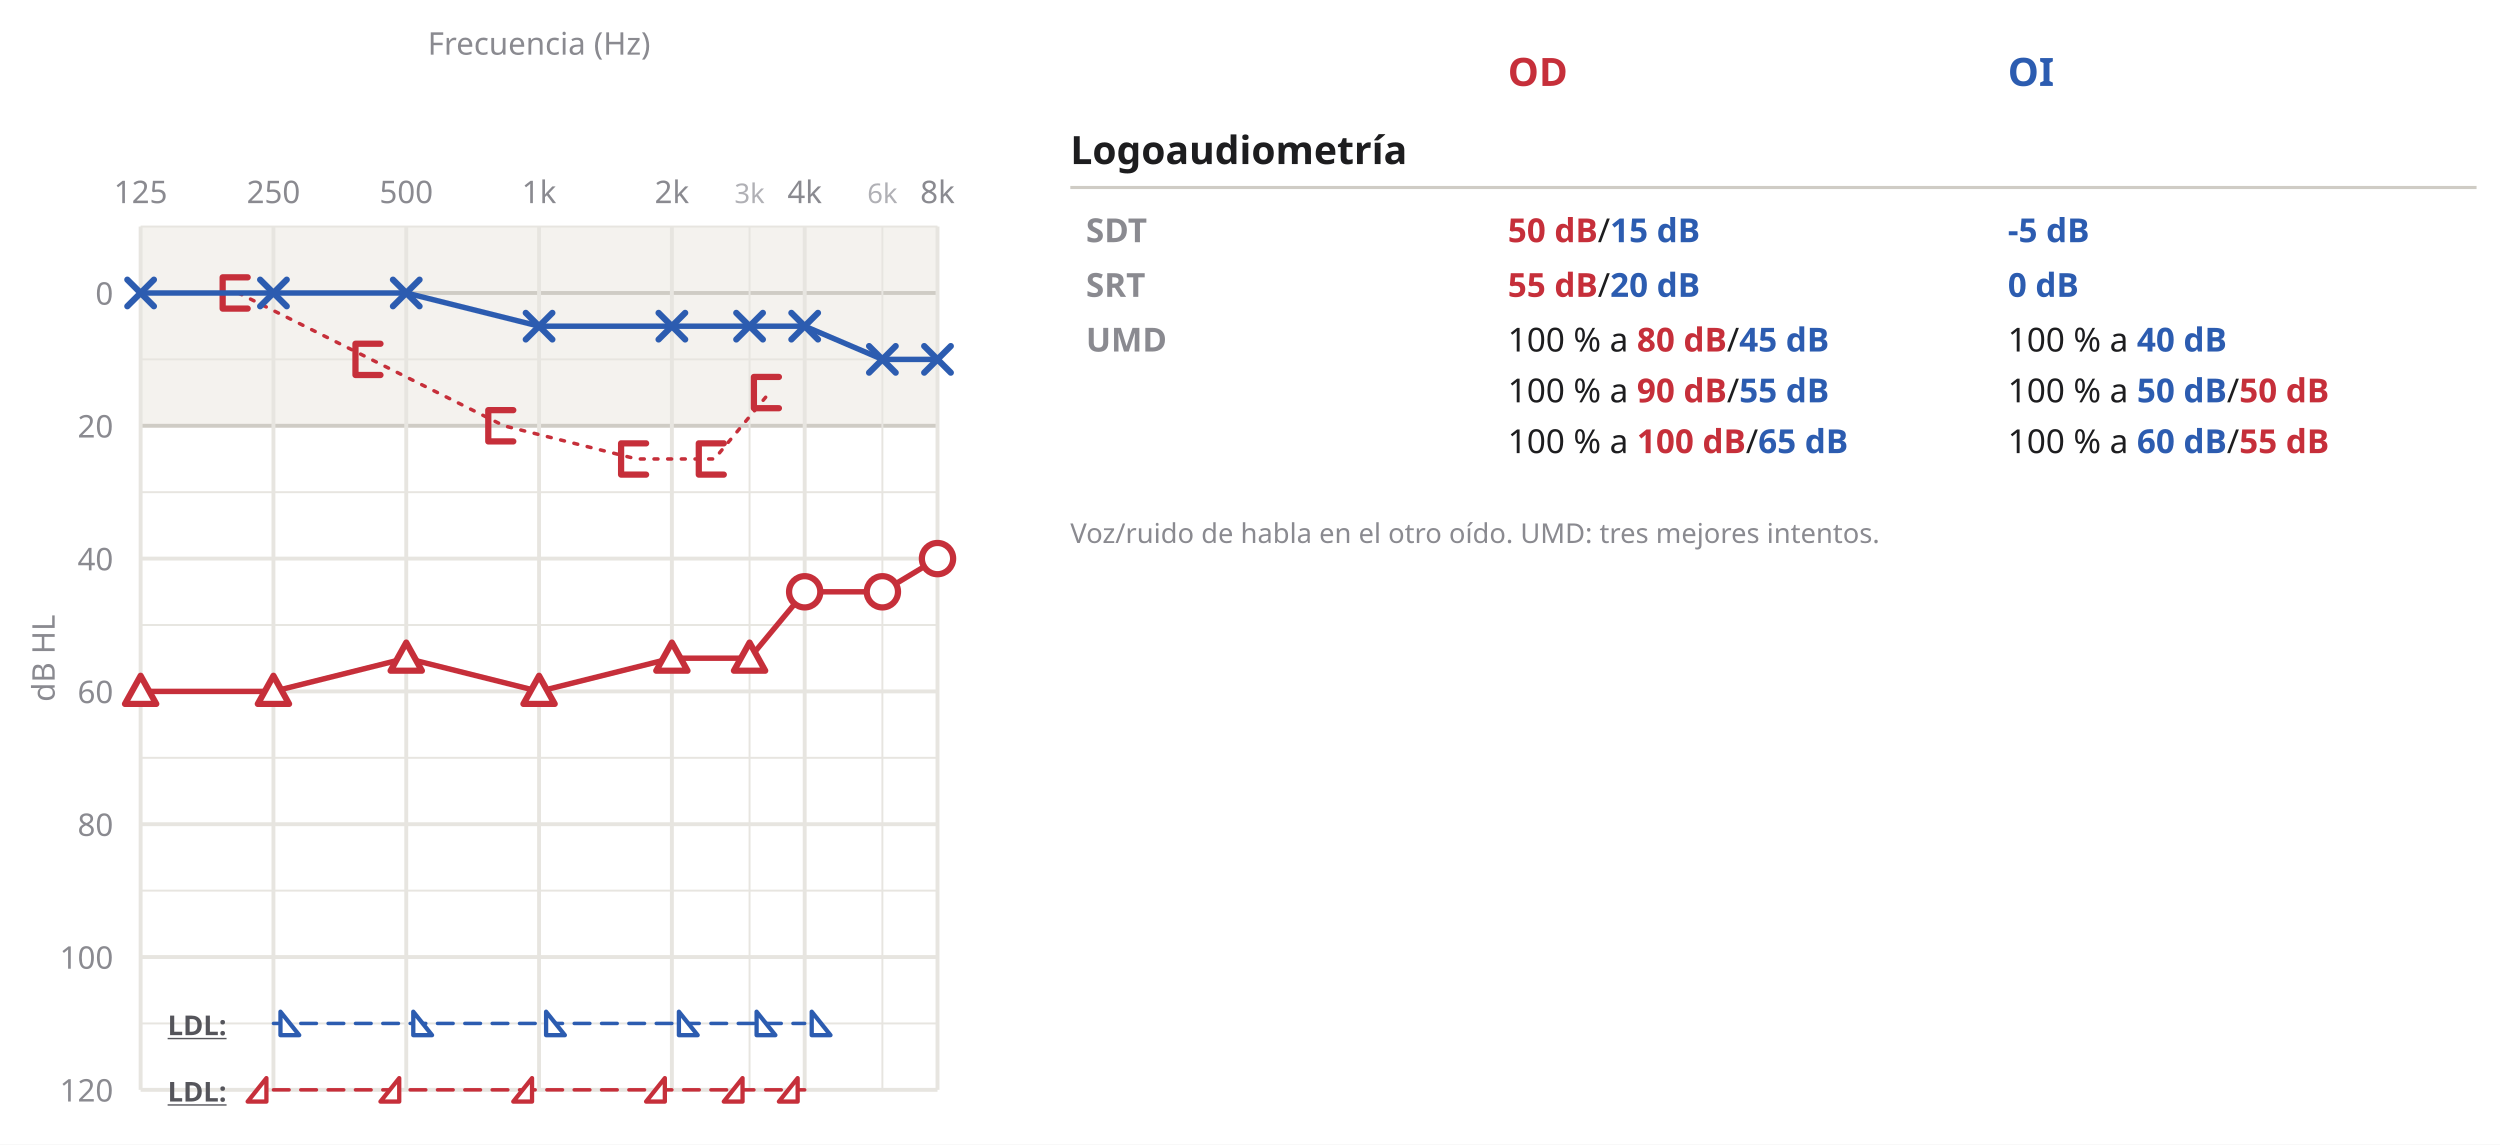
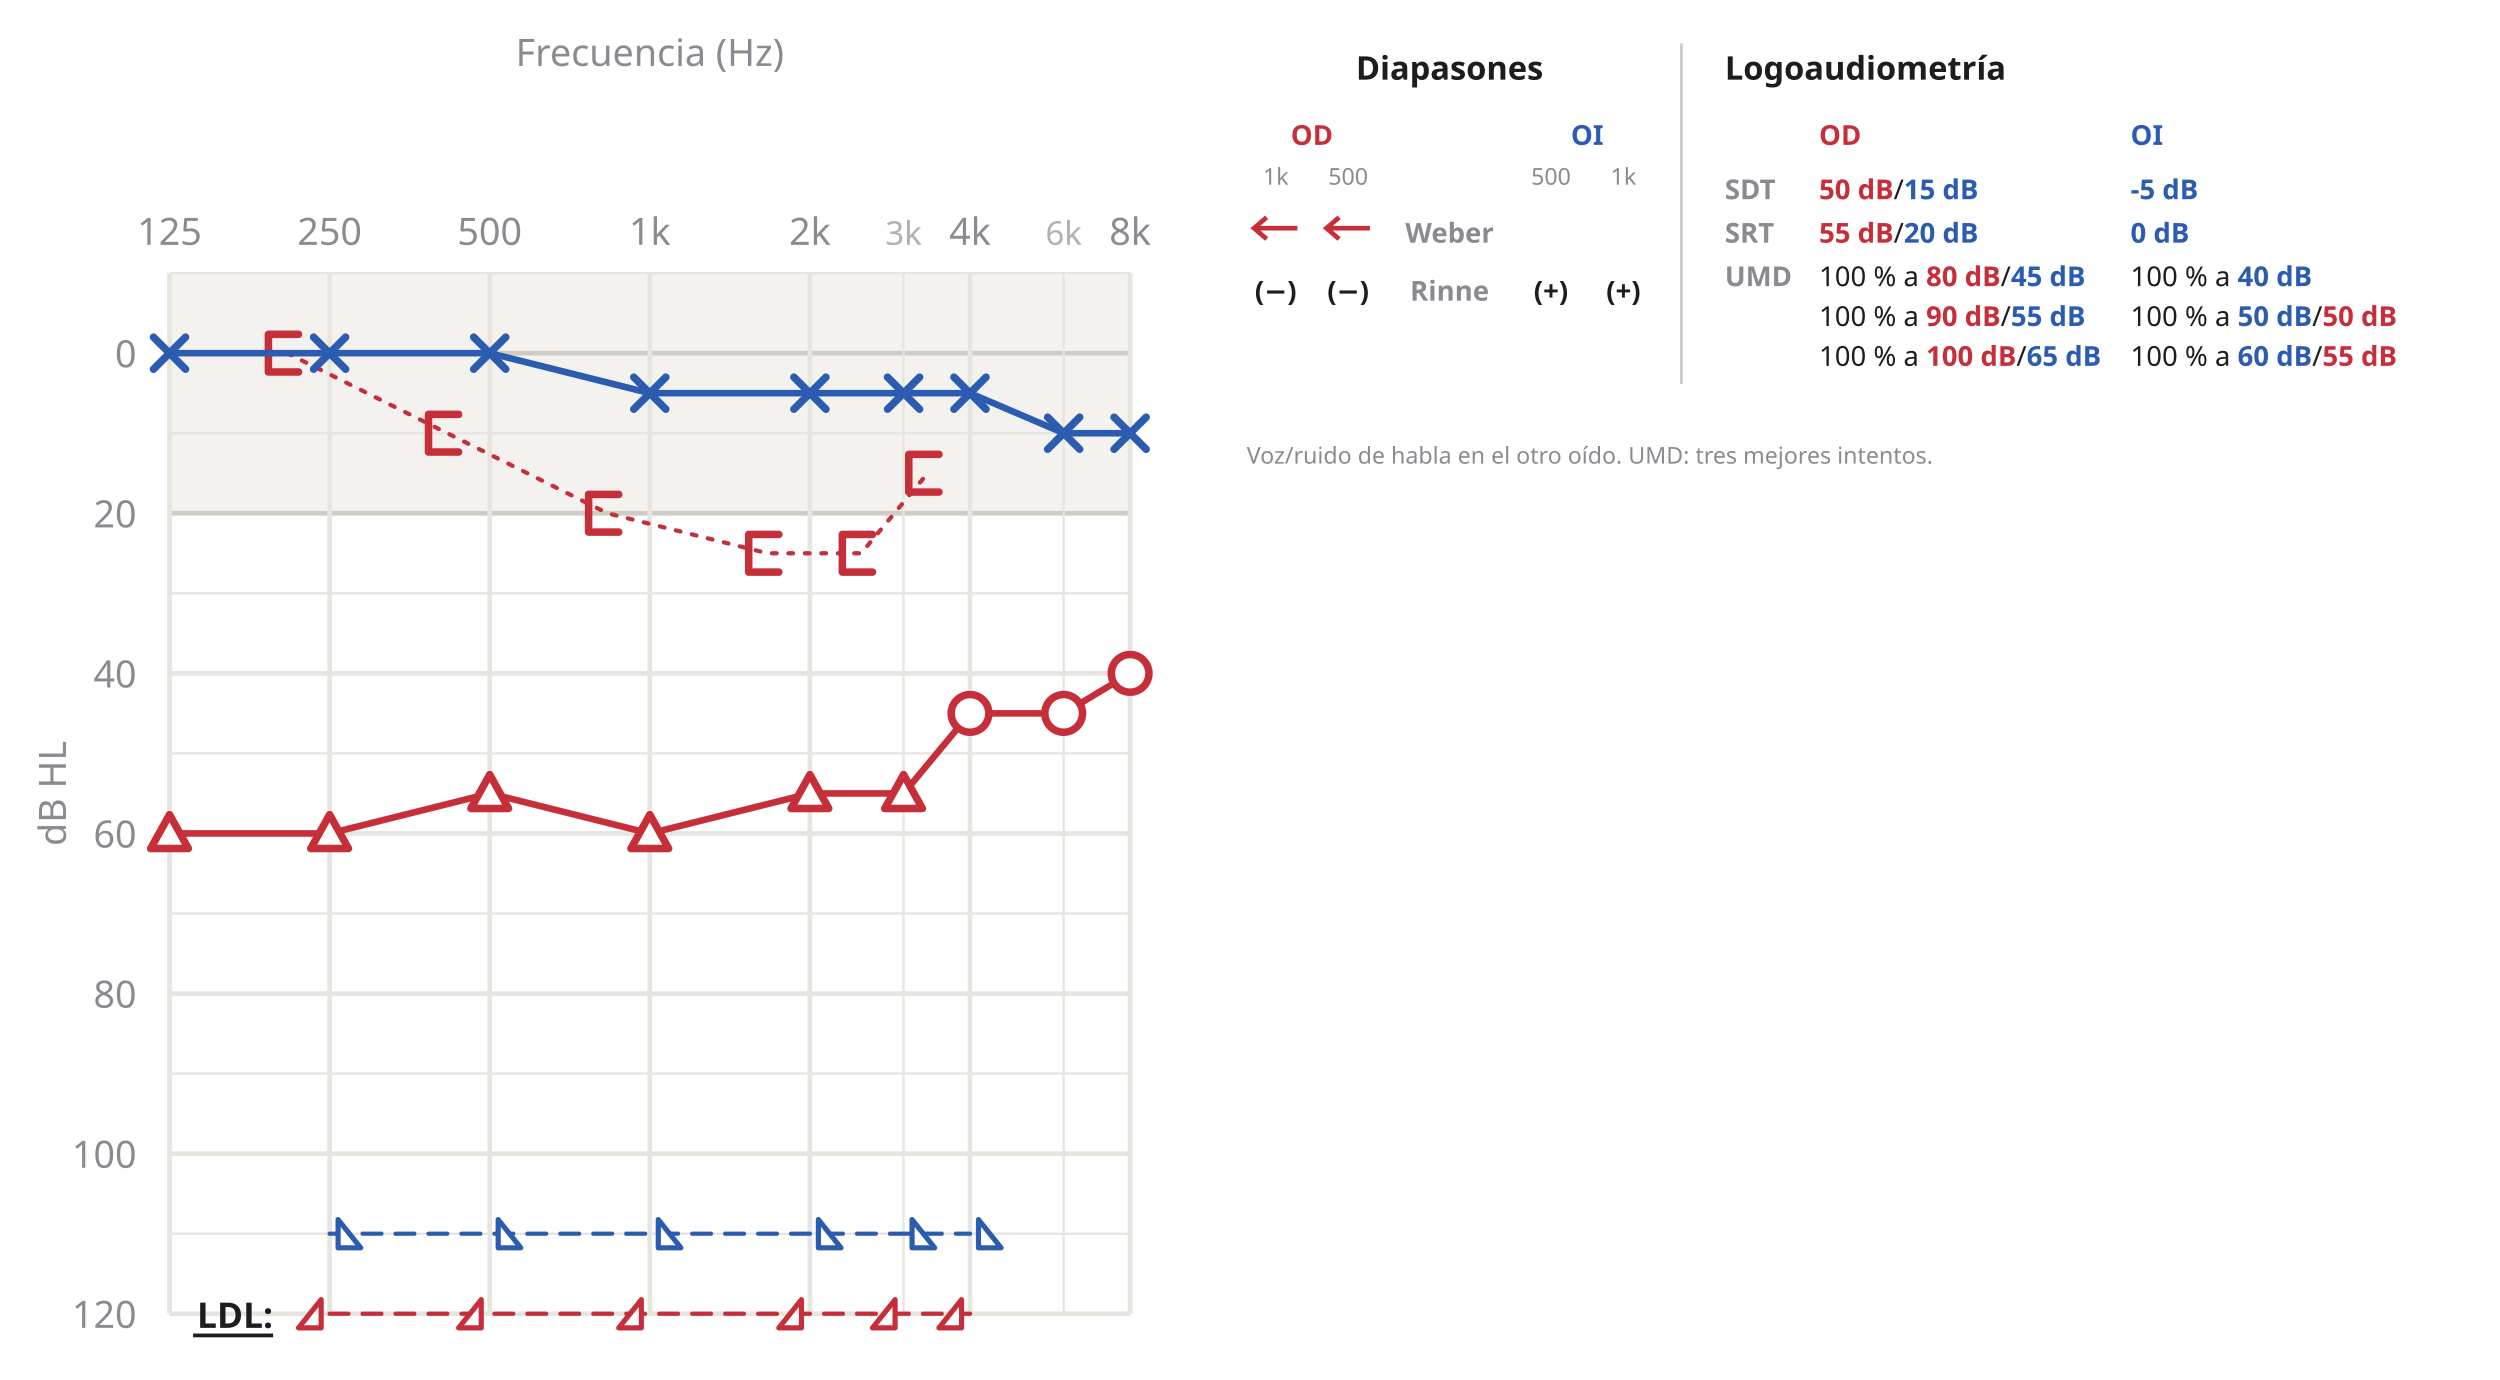
- <svg xmlns="http://www.w3.org/2000/svg" width="640.0" height="293.0" viewBox="0 0 640.0 293.0" font-family="'Plus Jakarta Sans', sans-serif">
-   <rect width="100%" height="100%" fill="#ffffff" />
-   <rect x="36" y="58" width="204" height="51" fill="#f4f2ee" stroke="none" stroke-width="0" />
-   <line x1="36" y1="58" x2="240" y2="58" stroke="#e7e5e0" stroke-width="0.5" />
-   <line x1="36" y1="75" x2="240" y2="75" stroke="#cfccc5" stroke-width="1" />
-   <text x="29" y="78" font-size="8" fill="#8a8a90" text-anchor="end" font-weight="400">0</text>
-   <line x1="36" y1="92" x2="240" y2="92" stroke="#e7e5e0" stroke-width="0.5" />
-   <line x1="36" y1="109" x2="240" y2="109" stroke="#cfccc5" stroke-width="1" />
-   <text x="29" y="112" font-size="8" fill="#8a8a90" text-anchor="end" font-weight="400">20</text>
-   <line x1="36" y1="126" x2="240" y2="126" stroke="#e7e5e0" stroke-width="0.5" />
-   <line x1="36" y1="143" x2="240" y2="143" stroke="#e7e5e0" stroke-width="1" />
-   <text x="29" y="146" font-size="8" fill="#8a8a90" text-anchor="end" font-weight="400">40</text>
-   <line x1="36" y1="160" x2="240" y2="160" stroke="#e7e5e0" stroke-width="0.5" />
-   <line x1="36" y1="177" x2="240" y2="177" stroke="#e7e5e0" stroke-width="1" />
-   <text x="29" y="180" font-size="8" fill="#8a8a90" text-anchor="end" font-weight="400">60</text>
-   <line x1="36" y1="194" x2="240" y2="194" stroke="#e7e5e0" stroke-width="0.5" />
-   <line x1="36" y1="211" x2="240" y2="211" stroke="#e7e5e0" stroke-width="1" />
-   <text x="29" y="214" font-size="8" fill="#8a8a90" text-anchor="end" font-weight="400">80</text>
-   <line x1="36" y1="228" x2="240" y2="228" stroke="#e7e5e0" stroke-width="0.5" />
-   <line x1="36" y1="245" x2="240" y2="245" stroke="#e7e5e0" stroke-width="1" />
-   <text x="29" y="248" font-size="8" fill="#8a8a90" text-anchor="end" font-weight="400">100</text>
-   <line x1="36" y1="262" x2="240" y2="262" stroke="#e7e5e0" stroke-width="0.5" />
-   <line x1="36" y1="279" x2="240" y2="279" stroke="#e7e5e0" stroke-width="1" />
-   <text x="29" y="282" font-size="8" fill="#8a8a90" text-anchor="end" font-weight="400">120</text>
-   <line x1="36" y1="58" x2="36" y2="279" stroke="#e7e5e0" stroke-width="1" />
-   <text x="36" y="52" font-size="8" fill="#8a8a90" text-anchor="middle" font-weight="400">125</text>
-   <line x1="70" y1="58" x2="70" y2="279" stroke="#e7e5e0" stroke-width="1" />
-   <text x="70" y="52" font-size="8" fill="#8a8a90" text-anchor="middle" font-weight="400">250</text>
-   <line x1="104" y1="58" x2="104" y2="279" stroke="#e7e5e0" stroke-width="1" />
-   <text x="104" y="52" font-size="8" fill="#8a8a90" text-anchor="middle" font-weight="400">500</text>
-   <line x1="138" y1="58" x2="138" y2="279" stroke="#e7e5e0" stroke-width="1" />
-   <text x="138" y="52" font-size="8" fill="#8a8a90" text-anchor="middle" font-weight="400">1k</text>
-   <line x1="172" y1="58" x2="172" y2="279" stroke="#e7e5e0" stroke-width="1" />
-   <text x="172" y="52" font-size="8" fill="#8a8a90" text-anchor="middle" font-weight="400">2k</text>
-   <line x1="191.89" y1="58" x2="191.89" y2="279" stroke="#e7e5e0" stroke-width="0.5" />
-   <text x="191.89" y="52" font-size="7" fill="#b0b0b5" text-anchor="middle" font-weight="400">3k</text>
-   <line x1="206" y1="58" x2="206" y2="279" stroke="#e7e5e0" stroke-width="1" />
-   <text x="206" y="52" font-size="8" fill="#8a8a90" text-anchor="middle" font-weight="400">4k</text>
-   <line x1="225.89" y1="58" x2="225.89" y2="279" stroke="#e7e5e0" stroke-width="0.5" />
-   <text x="225.89" y="52" font-size="7" fill="#b0b0b5" text-anchor="middle" font-weight="400">6k</text>
-   <line x1="240" y1="58" x2="240" y2="279" stroke="#e7e5e0" stroke-width="1" />
-   <text x="240" y="52" font-size="8" fill="#8a8a90" text-anchor="middle" font-weight="400">8k</text>
-   <path d="M36,177 L70,177 L104,168.5 L138,177 L172,168.5 L191.89,168.5 L206,151.5 L225.89,151.5 L240,143" fill="none" stroke="#c62f3a" stroke-width="1.4" stroke-opacity="1.0" stroke-linejoin="round" stroke-linecap="round" />
-   <path d="M61,75 L95,92 L129,109 L163,117.5 L182.89,117.5 L197,100.5" fill="none" stroke="#c62f3a" stroke-width="0.9" stroke-opacity="1.0" stroke-linejoin="round" stroke-linecap="round" stroke-dasharray="1 2.5" />
-   <path d="M70,279 L104,279 L138,279 L172,279 L191.89,279 L206,279" fill="none" stroke="#c62f3a" stroke-width="0.9" stroke-opacity="1.0" stroke-linejoin="round" stroke-linecap="round" stroke-dasharray="4 3" />
-   <text x="58" y="282" font-size="7" fill="#55555b" text-anchor="end" font-weight="600" text-decoration="underline">LDL:</text>
-   <path d="M68.20,276.00 L68.20,282.00 L63.40,282.00 Z" fill="#ffffff" stroke="#c62f3a" stroke-width="1.1" stroke-linejoin="round" stroke-linecap="round" />
-   <path d="M102.20,276.00 L102.20,282.00 L97.40,282.00 Z" fill="#ffffff" stroke="#c62f3a" stroke-width="1.1" stroke-linejoin="round" stroke-linecap="round" />
-   <path d="M136.20,276.00 L136.20,282.00 L131.40,282.00 Z" fill="#ffffff" stroke="#c62f3a" stroke-width="1.1" stroke-linejoin="round" stroke-linecap="round" />
-   <path d="M170.20,276.00 L170.20,282.00 L165.40,282.00 Z" fill="#ffffff" stroke="#c62f3a" stroke-width="1.1" stroke-linejoin="round" stroke-linecap="round" />
-   <path d="M190.09,276.00 L190.09,282.00 L185.29,282.00 Z" fill="#ffffff" stroke="#c62f3a" stroke-width="1.1" stroke-linejoin="round" stroke-linecap="round" />
-   <path d="M204.20,276.00 L204.20,282.00 L199.40,282.00 Z" fill="#ffffff" stroke="#c62f3a" stroke-width="1.1" stroke-linejoin="round" stroke-linecap="round" />
-   <path d="M36.00,173.00 L32.00,180.20 L40.00,180.20 Z" fill="#ffffff" stroke="#c62f3a" stroke-width="1.6" stroke-linejoin="round" stroke-linecap="round" />
-   <path d="M70.00,173.00 L66.00,180.20 L74.00,180.20 Z" fill="#ffffff" stroke="#c62f3a" stroke-width="1.6" stroke-linejoin="round" stroke-linecap="round" />
-   <path d="M104.00,164.50 L100.00,171.70 L108.00,171.70 Z" fill="#ffffff" stroke="#c62f3a" stroke-width="1.6" stroke-linejoin="round" stroke-linecap="round" />
-   <path d="M138.00,173.00 L134.00,180.20 L142.00,180.20 Z" fill="#ffffff" stroke="#c62f3a" stroke-width="1.6" stroke-linejoin="round" stroke-linecap="round" />
-   <path d="M172.00,164.50 L168.00,171.70 L176.00,171.70 Z" fill="#ffffff" stroke="#c62f3a" stroke-width="1.6" stroke-linejoin="round" stroke-linecap="round" />
-   <path d="M191.89,164.50 L187.89,171.70 L195.89,171.70 Z" fill="#ffffff" stroke="#c62f3a" stroke-width="1.6" stroke-linejoin="round" stroke-linecap="round" />
-   <circle cx="206" cy="151.5" r="4" fill="#ffffff" stroke="#c62f3a" stroke-width="1.6" />
-   <circle cx="225.89" cy="151.5" r="4" fill="#ffffff" stroke="#c62f3a" stroke-width="1.6" />
-   <circle cx="240" cy="143" r="4" fill="#ffffff" stroke="#c62f3a" stroke-width="1.6" />
-   <path d="M63.40,71.00 L57.00,71.00 L57.00,79.00 L63.40,79.00" fill="none" stroke="#c62f3a" stroke-width="1.6" stroke-linejoin="round" stroke-linecap="round" />
-   <path d="M97.40,88.00 L91.00,88.00 L91.00,96.00 L97.40,96.00" fill="none" stroke="#c62f3a" stroke-width="1.6" stroke-linejoin="round" stroke-linecap="round" />
-   <path d="M131.40,105.00 L125.00,105.00 L125.00,113.00 L131.40,113.00" fill="none" stroke="#c62f3a" stroke-width="1.6" stroke-linejoin="round" stroke-linecap="round" />
-   <path d="M165.40,113.50 L159.00,113.50 L159.00,121.50 L165.40,121.50" fill="none" stroke="#c62f3a" stroke-width="1.6" stroke-linejoin="round" stroke-linecap="round" />
-   <path d="M185.29,113.50 L178.89,113.50 L178.89,121.50 L185.29,121.50" fill="none" stroke="#c62f3a" stroke-width="1.6" stroke-linejoin="round" stroke-linecap="round" />
-   <path d="M199.40,96.50 L193.00,96.50 L193.00,104.50 L199.40,104.50" fill="none" stroke="#c62f3a" stroke-width="1.6" stroke-linejoin="round" stroke-linecap="round" />
-   <path d="M36,75 L70,75 L104,75 L138,83.5 L172,83.5 L191.89,83.5 L206,83.5 L225.89,92 L240,92" fill="none" stroke="#2c5cb0" stroke-width="1.4" stroke-opacity="1.0" stroke-linejoin="round" stroke-linecap="round" />
-   <path d="M70,262 L104,262 L138,262 L172,262 L191.89,262 L206,262" fill="none" stroke="#2c5cb0" stroke-width="0.9" stroke-opacity="1.0" stroke-linejoin="round" stroke-linecap="round" stroke-dasharray="4 3" />
-   <text x="58" y="265" font-size="7" fill="#55555b" text-anchor="end" font-weight="600" text-decoration="underline">LDL:</text>
-   <path d="M71.80,259.00 L71.80,265.00 L76.60,265.00 Z" fill="#ffffff" stroke="#2c5cb0" stroke-width="1.1" stroke-linejoin="round" stroke-linecap="round" />
-   <path d="M105.80,259.00 L105.80,265.00 L110.60,265.00 Z" fill="#ffffff" stroke="#2c5cb0" stroke-width="1.1" stroke-linejoin="round" stroke-linecap="round" />
-   <path d="M139.80,259.00 L139.80,265.00 L144.60,265.00 Z" fill="#ffffff" stroke="#2c5cb0" stroke-width="1.1" stroke-linejoin="round" stroke-linecap="round" />
-   <path d="M173.80,259.00 L173.80,265.00 L178.60,265.00 Z" fill="#ffffff" stroke="#2c5cb0" stroke-width="1.1" stroke-linejoin="round" stroke-linecap="round" />
-   <path d="M193.69,259.00 L193.69,265.00 L198.49,265.00 Z" fill="#ffffff" stroke="#2c5cb0" stroke-width="1.1" stroke-linejoin="round" stroke-linecap="round" />
-   <path d="M207.80,259.00 L207.80,265.00 L212.60,265.00 Z" fill="#ffffff" stroke="#2c5cb0" stroke-width="1.1" stroke-linejoin="round" stroke-linecap="round" />
-   <path d="M32.60,71.60 L39.40,78.40 M32.60,78.40 L39.40,71.60" fill="none" stroke="#2c5cb0" stroke-width="1.6" stroke-linejoin="round" stroke-linecap="round" />
-   <path d="M66.60,71.60 L73.40,78.40 M66.60,78.40 L73.40,71.60" fill="none" stroke="#2c5cb0" stroke-width="1.6" stroke-linejoin="round" stroke-linecap="round" />
-   <path d="M100.60,71.60 L107.40,78.40 M100.60,78.40 L107.40,71.60" fill="none" stroke="#2c5cb0" stroke-width="1.6" stroke-linejoin="round" stroke-linecap="round" />
-   <path d="M134.60,80.10 L141.40,86.90 M134.60,86.90 L141.40,80.10" fill="none" stroke="#2c5cb0" stroke-width="1.6" stroke-linejoin="round" stroke-linecap="round" />
-   <path d="M168.60,80.10 L175.40,86.90 M168.60,86.90 L175.40,80.10" fill="none" stroke="#2c5cb0" stroke-width="1.6" stroke-linejoin="round" stroke-linecap="round" />
-   <path d="M188.49,80.10 L195.29,86.90 M188.49,86.90 L195.29,80.10" fill="none" stroke="#2c5cb0" stroke-width="1.6" stroke-linejoin="round" stroke-linecap="round" />
-   <path d="M202.60,80.10 L209.40,86.90 M202.60,86.90 L209.40,80.10" fill="none" stroke="#2c5cb0" stroke-width="1.6" stroke-linejoin="round" stroke-linecap="round" />
-   <path d="M222.49,88.60 L229.29,95.40 M222.49,95.40 L229.29,88.60" fill="none" stroke="#2c5cb0" stroke-width="1.6" stroke-linejoin="round" stroke-linecap="round" />
-   <path d="M236.60,88.60 L243.40,95.40 M236.60,95.40 L243.40,88.60" fill="none" stroke="#2c5cb0" stroke-width="1.6" stroke-linejoin="round" stroke-linecap="round" />
-   <text x="14" y="168.5" font-size="8" fill="#8a8a90" text-anchor="middle" font-weight="400" transform="rotate(-90 14 168.5)">dB HL</text>
-   <text x="138" y="14" font-size="8" fill="#8a8a90" text-anchor="middle" font-weight="400">Frecuencia (Hz)</text>
-   <text x="386.0" y="22.0" font-size="10" fill="#c62f3a" font-weight="700" text-anchor="start">OD</text>
-   <text x="514.0" y="22.0" font-size="10" fill="#2c5cb0" font-weight="700" text-anchor="start">OI</text>
-   <text x="274.0" y="42.0" font-size="10" fill="#1d1d1f" font-weight="700" text-anchor="start">Logoaudiometría</text>
-   <line x1="274.0" y1="48.0" x2="634.0" y2="48.0" stroke="#cfccc5" stroke-width="0.8" />
-   <text x="278.0" y="62.0" font-size="8.5" fill="#8a8a90" font-weight="600" text-anchor="start">SDT</text>
-   <text x="386.0" y="62.0" font-size="8.5" fill="#1d1d1f" font-weight="400" text-anchor="start">
+ <svg xmlns="http://www.w3.org/2000/svg" width="690.2" height="380.9" viewBox="0 0 690.2 380.9" font-family="'Plus Jakarta Sans', sans-serif">
+   <g transform="scale(1.3)">
+     <rect width="100%" height="100%" fill="#ffffff" />
+     <rect x="36" y="58" width="204" height="51" fill="#f4f2ee" stroke="none" stroke-width="0" />
+     <line x1="36" y1="58" x2="240" y2="58" stroke="#e7e5e0" stroke-width="0.5" />
+     <line x1="36" y1="75" x2="240" y2="75" stroke="#cfccc5" stroke-width="1" />
+     <text x="29" y="78" font-size="8" fill="#8a8a90" text-anchor="end" font-weight="400">0</text>
+     <line x1="36" y1="92" x2="240" y2="92" stroke="#e7e5e0" stroke-width="0.5" />
+     <line x1="36" y1="109" x2="240" y2="109" stroke="#cfccc5" stroke-width="1" />
+     <text x="29" y="112" font-size="8" fill="#8a8a90" text-anchor="end" font-weight="400">20</text>
+     <line x1="36" y1="126" x2="240" y2="126" stroke="#e7e5e0" stroke-width="0.5" />
+     <line x1="36" y1="143" x2="240" y2="143" stroke="#e7e5e0" stroke-width="1" />
+     <text x="29" y="146" font-size="8" fill="#8a8a90" text-anchor="end" font-weight="400">40</text>
+     <line x1="36" y1="160" x2="240" y2="160" stroke="#e7e5e0" stroke-width="0.5" />
+     <line x1="36" y1="177" x2="240" y2="177" stroke="#e7e5e0" stroke-width="1" />
+     <text x="29" y="180" font-size="8" fill="#8a8a90" text-anchor="end" font-weight="400">60</text>
+     <line x1="36" y1="194" x2="240" y2="194" stroke="#e7e5e0" stroke-width="0.5" />
+     <line x1="36" y1="211" x2="240" y2="211" stroke="#e7e5e0" stroke-width="1" />
+     <text x="29" y="214" font-size="8" fill="#8a8a90" text-anchor="end" font-weight="400">80</text>
+     <line x1="36" y1="228" x2="240" y2="228" stroke="#e7e5e0" stroke-width="0.5" />
+     <line x1="36" y1="245" x2="240" y2="245" stroke="#e7e5e0" stroke-width="1" />
+     <text x="29" y="248" font-size="8" fill="#8a8a90" text-anchor="end" font-weight="400">100</text>
+     <line x1="36" y1="262" x2="240" y2="262" stroke="#e7e5e0" stroke-width="0.5" />
+     <line x1="36" y1="279" x2="240" y2="279" stroke="#e7e5e0" stroke-width="1" />
+     <text x="29" y="282" font-size="8" fill="#8a8a90" text-anchor="end" font-weight="400">120</text>
+     <line x1="36" y1="58" x2="36" y2="279" stroke="#e7e5e0" stroke-width="1" />
+     <text x="36" y="52" font-size="8" fill="#8a8a90" text-anchor="middle" font-weight="400">125</text>
+     <line x1="70" y1="58" x2="70" y2="279" stroke="#e7e5e0" stroke-width="1" />
+     <text x="70" y="52" font-size="8" fill="#8a8a90" text-anchor="middle" font-weight="400">250</text>
+     <line x1="104" y1="58" x2="104" y2="279" stroke="#e7e5e0" stroke-width="1" />
+     <text x="104" y="52" font-size="8" fill="#8a8a90" text-anchor="middle" font-weight="400">500</text>
+     <line x1="138" y1="58" x2="138" y2="279" stroke="#e7e5e0" stroke-width="1" />
+     <text x="138" y="52" font-size="8" fill="#8a8a90" text-anchor="middle" font-weight="400">1k</text>
+     <line x1="172" y1="58" x2="172" y2="279" stroke="#e7e5e0" stroke-width="1" />
+     <text x="172" y="52" font-size="8" fill="#8a8a90" text-anchor="middle" font-weight="400">2k</text>
+     <line x1="191.89" y1="58" x2="191.89" y2="279" stroke="#e7e5e0" stroke-width="0.5" />
+     <text x="191.89" y="52" font-size="7" fill="#b0b0b5" text-anchor="middle" font-weight="400">3k</text>
+     <line x1="206" y1="58" x2="206" y2="279" stroke="#e7e5e0" stroke-width="1" />
+     <text x="206" y="52" font-size="8" fill="#8a8a90" text-anchor="middle" font-weight="400">4k</text>
+     <line x1="225.89" y1="58" x2="225.89" y2="279" stroke="#e7e5e0" stroke-width="0.5" />
+     <text x="225.89" y="52" font-size="7" fill="#b0b0b5" text-anchor="middle" font-weight="400">6k</text>
+     <line x1="240" y1="58" x2="240" y2="279" stroke="#e7e5e0" stroke-width="1" />
+     <text x="240" y="52" font-size="8" fill="#8a8a90" text-anchor="middle" font-weight="400">8k</text>
+     <path d="M36,177 L70,177 L104,168.5 L138,177 L172,168.5 L191.89,168.5 L206,151.5 L225.89,151.5 L240,143" fill="none" stroke="#c62f3a" stroke-width="1.4" stroke-opacity="1.0" stroke-linejoin="round" stroke-linecap="round" />
+     <path d="M61,75 L95,92 L129,109 L163,117.5 L182.89,117.5 L197,100.5" fill="none" stroke="#c62f3a" stroke-width="0.9" stroke-opacity="1.0" stroke-linejoin="round" stroke-linecap="round" stroke-dasharray="1 2.5" />
+     <path d="M70,279 L104,279 L138,279 L172,279 L191.89,279 L206,279" fill="none" stroke="#c62f3a" stroke-width="0.9" stroke-opacity="1.0" stroke-linejoin="round" stroke-linecap="round" stroke-dasharray="4 3" />
+     <text x="58" y="282" font-size="7.5" fill="#1d1d1f" text-anchor="end" font-weight="700">LDL:</text>
+     <line x1="41" y1="283.6" x2="58" y2="283.6" stroke="#1d1d1f" stroke-width="0.8" />
+     <path d="M68.20,276.00 L68.20,282.00 L63.40,282.00 Z" fill="#ffffff" stroke="#c62f3a" stroke-width="1.1" stroke-linejoin="round" stroke-linecap="round" />
+     <path d="M102.20,276.00 L102.20,282.00 L97.40,282.00 Z" fill="#ffffff" stroke="#c62f3a" stroke-width="1.1" stroke-linejoin="round" stroke-linecap="round" />
+     <path d="M136.20,276.00 L136.20,282.00 L131.40,282.00 Z" fill="#ffffff" stroke="#c62f3a" stroke-width="1.1" stroke-linejoin="round" stroke-linecap="round" />
+     <path d="M170.20,276.00 L170.20,282.00 L165.40,282.00 Z" fill="#ffffff" stroke="#c62f3a" stroke-width="1.1" stroke-linejoin="round" stroke-linecap="round" />
+     <path d="M190.09,276.00 L190.09,282.00 L185.29,282.00 Z" fill="#ffffff" stroke="#c62f3a" stroke-width="1.1" stroke-linejoin="round" stroke-linecap="round" />
+     <path d="M204.20,276.00 L204.20,282.00 L199.40,282.00 Z" fill="#ffffff" stroke="#c62f3a" stroke-width="1.1" stroke-linejoin="round" stroke-linecap="round" />
+     <path d="M36.00,173.00 L32.00,180.20 L40.00,180.20 Z" fill="#ffffff" stroke="#c62f3a" stroke-width="1.6" stroke-linejoin="round" stroke-linecap="round" />
+     <path d="M70.00,173.00 L66.00,180.20 L74.00,180.20 Z" fill="#ffffff" stroke="#c62f3a" stroke-width="1.6" stroke-linejoin="round" stroke-linecap="round" />
+     <path d="M104.00,164.50 L100.00,171.70 L108.00,171.70 Z" fill="#ffffff" stroke="#c62f3a" stroke-width="1.6" stroke-linejoin="round" stroke-linecap="round" />
+     <path d="M138.00,173.00 L134.00,180.20 L142.00,180.20 Z" fill="#ffffff" stroke="#c62f3a" stroke-width="1.6" stroke-linejoin="round" stroke-linecap="round" />
+     <path d="M172.00,164.50 L168.00,171.70 L176.00,171.70 Z" fill="#ffffff" stroke="#c62f3a" stroke-width="1.6" stroke-linejoin="round" stroke-linecap="round" />
+     <path d="M191.89,164.50 L187.89,171.70 L195.89,171.70 Z" fill="#ffffff" stroke="#c62f3a" stroke-width="1.6" stroke-linejoin="round" stroke-linecap="round" />
+     <circle cx="206" cy="151.5" r="4" fill="#ffffff" stroke="#c62f3a" stroke-width="1.6" />
+     <circle cx="225.89" cy="151.5" r="4" fill="#ffffff" stroke="#c62f3a" stroke-width="1.6" />
+     <circle cx="240" cy="143" r="4" fill="#ffffff" stroke="#c62f3a" stroke-width="1.6" />
+     <path d="M63.40,71.00 L57.00,71.00 L57.00,79.00 L63.40,79.00" fill="none" stroke="#c62f3a" stroke-width="1.6" stroke-linejoin="round" stroke-linecap="round" />
+     <path d="M97.40,88.00 L91.00,88.00 L91.00,96.00 L97.40,96.00" fill="none" stroke="#c62f3a" stroke-width="1.6" stroke-linejoin="round" stroke-linecap="round" />
+     <path d="M131.40,105.00 L125.00,105.00 L125.00,113.00 L131.40,113.00" fill="none" stroke="#c62f3a" stroke-width="1.6" stroke-linejoin="round" stroke-linecap="round" />
+     <path d="M165.40,113.50 L159.00,113.50 L159.00,121.50 L165.40,121.50" fill="none" stroke="#c62f3a" stroke-width="1.6" stroke-linejoin="round" stroke-linecap="round" />
+     <path d="M185.29,113.50 L178.89,113.50 L178.89,121.50 L185.29,121.50" fill="none" stroke="#c62f3a" stroke-width="1.6" stroke-linejoin="round" stroke-linecap="round" />
+     <path d="M199.40,96.50 L193.00,96.50 L193.00,104.50 L199.40,104.50" fill="none" stroke="#c62f3a" stroke-width="1.6" stroke-linejoin="round" stroke-linecap="round" />
+     <path d="M36,75 L70,75 L104,75 L138,83.5 L172,83.5 L191.89,83.5 L206,83.5 L225.89,92 L240,92" fill="none" stroke="#2c5cb0" stroke-width="1.4" stroke-opacity="1.0" stroke-linejoin="round" stroke-linecap="round" />
+     <path d="M70,262 L104,262 L138,262 L172,262 L191.89,262 L206,262" fill="none" stroke="#2c5cb0" stroke-width="0.9" stroke-opacity="1.0" stroke-linejoin="round" stroke-linecap="round" stroke-dasharray="4 3" />
+     <path d="M71.80,259.00 L71.80,265.00 L76.60,265.00 Z" fill="#ffffff" stroke="#2c5cb0" stroke-width="1.1" stroke-linejoin="round" stroke-linecap="round" />
+     <path d="M105.80,259.00 L105.80,265.00 L110.60,265.00 Z" fill="#ffffff" stroke="#2c5cb0" stroke-width="1.1" stroke-linejoin="round" stroke-linecap="round" />
+     <path d="M139.80,259.00 L139.80,265.00 L144.60,265.00 Z" fill="#ffffff" stroke="#2c5cb0" stroke-width="1.1" stroke-linejoin="round" stroke-linecap="round" />
+     <path d="M173.80,259.00 L173.80,265.00 L178.60,265.00 Z" fill="#ffffff" stroke="#2c5cb0" stroke-width="1.1" stroke-linejoin="round" stroke-linecap="round" />
+     <path d="M193.69,259.00 L193.69,265.00 L198.49,265.00 Z" fill="#ffffff" stroke="#2c5cb0" stroke-width="1.1" stroke-linejoin="round" stroke-linecap="round" />
+     <path d="M207.80,259.00 L207.80,265.00 L212.60,265.00 Z" fill="#ffffff" stroke="#2c5cb0" stroke-width="1.1" stroke-linejoin="round" stroke-linecap="round" />
+     <path d="M32.60,71.60 L39.40,78.40 M32.60,78.40 L39.40,71.60" fill="none" stroke="#2c5cb0" stroke-width="1.6" stroke-linejoin="round" stroke-linecap="round" />
+     <path d="M66.60,71.60 L73.40,78.40 M66.60,78.40 L73.40,71.60" fill="none" stroke="#2c5cb0" stroke-width="1.6" stroke-linejoin="round" stroke-linecap="round" />
+     <path d="M100.60,71.60 L107.40,78.40 M100.60,78.40 L107.40,71.60" fill="none" stroke="#2c5cb0" stroke-width="1.6" stroke-linejoin="round" stroke-linecap="round" />
+     <path d="M134.60,80.10 L141.40,86.90 M134.60,86.90 L141.40,80.10" fill="none" stroke="#2c5cb0" stroke-width="1.6" stroke-linejoin="round" stroke-linecap="round" />
+     <path d="M168.60,80.10 L175.40,86.90 M168.60,86.90 L175.40,80.10" fill="none" stroke="#2c5cb0" stroke-width="1.6" stroke-linejoin="round" stroke-linecap="round" />
+     <path d="M188.49,80.10 L195.29,86.90 M188.49,86.90 L195.29,80.10" fill="none" stroke="#2c5cb0" stroke-width="1.6" stroke-linejoin="round" stroke-linecap="round" />
+     <path d="M202.60,80.10 L209.40,86.90 M202.60,86.90 L209.40,80.10" fill="none" stroke="#2c5cb0" stroke-width="1.6" stroke-linejoin="round" stroke-linecap="round" />
+     <path d="M222.49,88.60 L229.29,95.40 M222.49,95.40 L229.29,88.60" fill="none" stroke="#2c5cb0" stroke-width="1.6" stroke-linejoin="round" stroke-linecap="round" />
+     <path d="M236.60,88.60 L243.40,95.40 M236.60,95.40 L243.40,88.60" fill="none" stroke="#2c5cb0" stroke-width="1.6" stroke-linejoin="round" stroke-linecap="round" />
+     <text x="14" y="168.5" font-size="8" fill="#8a8a90" text-anchor="middle" font-weight="400" transform="rotate(-90 14 168.5)">dB HL</text>
+     <text x="138" y="14" font-size="8" fill="#8a8a90" text-anchor="middle" font-weight="400">Frecuencia (Hz)</text>
+   </g>
+   <text x="400.2" y="22.0" font-size="9" fill="#1d1d1f" font-weight="700" text-anchor="middle">Diapasones</text>
+   <text x="362.2" y="40.0" font-size="7.6" fill="#c62f3a" font-weight="700" text-anchor="middle">OD</text>
+   <text x="438.2" y="40.0" font-size="7.6" fill="#2c5cb0" font-weight="700" text-anchor="middle">OI</text>
+   <text x="352.2" y="51.0" font-size="6.4" fill="#8a8a90" font-weight="400" text-anchor="middle">1k</text>
+   <text x="372.2" y="51.0" font-size="6.4" fill="#8a8a90" font-weight="400" text-anchor="middle">500</text>
+   <text x="428.2" y="51.0" font-size="6.4" fill="#8a8a90" font-weight="400" text-anchor="middle">500</text>
+   <text x="448.2" y="51.0" font-size="6.4" fill="#8a8a90" font-weight="400" text-anchor="middle">1k</text>
+   <text x="400.2" y="67.0" font-size="7.6" fill="#8a8a90" font-weight="600" text-anchor="middle">Weber</text>
+   <path d="M358.2,63.0 L346.2,63.0 M349.7,60.0 L346.2,63.0 L349.7,66.0" fill="none" stroke="#c62f3a" stroke-width="1.3" />
+   <path d="M378.2,63.0 L366.2,63.0 M369.7,60.0 L366.2,63.0 L369.7,66.0" fill="none" stroke="#c62f3a" stroke-width="1.3" />
+   <text x="400.2" y="83.0" font-size="7.6" fill="#8a8a90" font-weight="600" text-anchor="middle">Rinne</text>
+   <text x="352.2" y="83.0" font-size="7.6" fill="#1d1d1f" font-weight="600" text-anchor="middle">(−)</text>
+   <text x="372.2" y="83.0" font-size="7.6" fill="#1d1d1f" font-weight="600" text-anchor="middle">(−)</text>
+   <text x="428.2" y="83.0" font-size="7.6" fill="#1d1d1f" font-weight="600" text-anchor="middle">(+)</text>
+   <text x="448.2" y="83.0" font-size="7.6" fill="#1d1d1f" font-weight="600" text-anchor="middle">(+)</text>
+   <text x="476.2" y="22.0" font-size="9" fill="#1d1d1f" font-weight="700" text-anchor="start">Logoaudiometría</text>
+   <text x="502.2" y="40.0" font-size="7.6" fill="#c62f3a" font-weight="700" text-anchor="start">OD</text>
+   <text x="588.2" y="40.0" font-size="7.6" fill="#2c5cb0" font-weight="700" text-anchor="start">OI</text>
+   <text x="476.2" y="55.0" font-size="7.6" fill="#8a8a90" font-weight="600" text-anchor="start">SDT</text>
+   <text x="502.2" y="55.0" font-size="7.6" fill="#1d1d1f" font-weight="400" text-anchor="start">
    <tspan fill="#c62f3a" font-weight="600">50 dB</tspan>/<tspan fill="#2c5cb0" font-weight="600">15 dB</tspan>
  </text>
-   <text x="514.0" y="62.0" font-size="8.5" fill="#1d1d1f" font-weight="400" text-anchor="start">
+   <text x="588.2" y="55.0" font-size="7.6" fill="#1d1d1f" font-weight="400" text-anchor="start">
    <tspan fill="#2c5cb0" font-weight="600">-5 dB</tspan>
  </text>
-   <text x="278.0" y="76.0" font-size="8.5" fill="#8a8a90" font-weight="600" text-anchor="start">SRT</text>
-   <text x="386.0" y="76.0" font-size="8.5" fill="#1d1d1f" font-weight="400" text-anchor="start">
+   <text x="476.2" y="67.0" font-size="7.6" fill="#8a8a90" font-weight="600" text-anchor="start">SRT</text>
+   <text x="502.2" y="67.0" font-size="7.6" fill="#1d1d1f" font-weight="400" text-anchor="start">
    <tspan fill="#c62f3a" font-weight="600">55 dB</tspan>/<tspan fill="#2c5cb0" font-weight="600">20 dB</tspan>
  </text>
-   <text x="514.0" y="76.0" font-size="8.5" fill="#1d1d1f" font-weight="400" text-anchor="start">
+   <text x="588.2" y="67.0" font-size="7.6" fill="#1d1d1f" font-weight="400" text-anchor="start">
    <tspan fill="#2c5cb0" font-weight="600">0 dB</tspan>
  </text>
-   <text x="278.0" y="90.0" font-size="8.5" fill="#8a8a90" font-weight="600" text-anchor="start">UMD</text>
-   <text x="386.0" y="90.0" font-size="8.5" fill="#1d1d1f" font-weight="400" text-anchor="start">100 % a <tspan fill="#c62f3a" font-weight="600">80 dB</tspan>/<tspan fill="#2c5cb0" font-weight="600">45 dB</tspan>
+   <text x="476.2" y="79.0" font-size="7.6" fill="#8a8a90" font-weight="600" text-anchor="start">UMD</text>
+   <text x="502.2" y="79.0" font-size="7.6" fill="#1d1d1f" font-weight="400" text-anchor="start">100 % a <tspan fill="#c62f3a" font-weight="600">80 dB</tspan>/<tspan fill="#2c5cb0" font-weight="600">45 dB</tspan>
  </text>
-   <text x="514.0" y="90.0" font-size="8.5" fill="#1d1d1f" font-weight="400" text-anchor="start">100 % a <tspan fill="#2c5cb0" font-weight="600">40 dB</tspan>
+   <text x="588.2" y="79.0" font-size="7.6" fill="#1d1d1f" font-weight="400" text-anchor="start">100 % a <tspan fill="#2c5cb0" font-weight="600">40 dB</tspan>
  </text>
-   <text x="386.0" y="103.0" font-size="8.5" fill="#1d1d1f" font-weight="400" text-anchor="start">100 % a <tspan fill="#c62f3a" font-weight="600">90 dB</tspan>/<tspan fill="#2c5cb0" font-weight="600">55 dB</tspan>
+   <text x="502.2" y="90.0" font-size="7.6" fill="#1d1d1f" font-weight="400" text-anchor="start">100 % a <tspan fill="#c62f3a" font-weight="600">90 dB</tspan>/<tspan fill="#2c5cb0" font-weight="600">55 dB</tspan>
  </text>
-   <text x="514.0" y="103.0" font-size="8.5" fill="#1d1d1f" font-weight="400" text-anchor="start">100 % a <tspan fill="#2c5cb0" font-weight="600">50 dB</tspan>/<tspan fill="#c62f3a" font-weight="600">50 dB</tspan>
+   <text x="588.2" y="90.0" font-size="7.6" fill="#1d1d1f" font-weight="400" text-anchor="start">100 % a <tspan fill="#2c5cb0" font-weight="600">50 dB</tspan>/<tspan fill="#c62f3a" font-weight="600">50 dB</tspan>
  </text>
-   <text x="386.0" y="116.0" font-size="8.5" fill="#1d1d1f" font-weight="400" text-anchor="start">100 % a <tspan fill="#c62f3a" font-weight="600">100 dB</tspan>/<tspan fill="#2c5cb0" font-weight="600">65 dB</tspan>
+   <text x="502.2" y="101.0" font-size="7.6" fill="#1d1d1f" font-weight="400" text-anchor="start">100 % a <tspan fill="#c62f3a" font-weight="600">100 dB</tspan>/<tspan fill="#2c5cb0" font-weight="600">65 dB</tspan>
  </text>
-   <text x="514.0" y="116.0" font-size="8.5" fill="#1d1d1f" font-weight="400" text-anchor="start">100 % a <tspan fill="#2c5cb0" font-weight="600">60 dB</tspan>/<tspan fill="#c62f3a" font-weight="600">55 dB</tspan>
+   <text x="588.2" y="101.0" font-size="7.6" fill="#1d1d1f" font-weight="400" text-anchor="start">100 % a <tspan fill="#2c5cb0" font-weight="600">60 dB</tspan>/<tspan fill="#c62f3a" font-weight="600">55 dB</tspan>
  </text>
-   <text x="274.0" y="139.0" font-size="7" fill="#8a8a90" font-weight="400" text-anchor="start">Voz/ruido de habla en el otro oído. UMD: tres mejores intentos.</text>
+   <line x1="464.2" y1="12.0" x2="464.2" y2="106.0" stroke="#cfccc5" stroke-width="0.8" />
+   <text x="344.2" y="128.0" font-size="6.4" fill="#8a8a90" font-weight="400" text-anchor="start">Voz/ruido de habla en el otro oído. UMD: tres mejores intentos.</text>
</svg>
